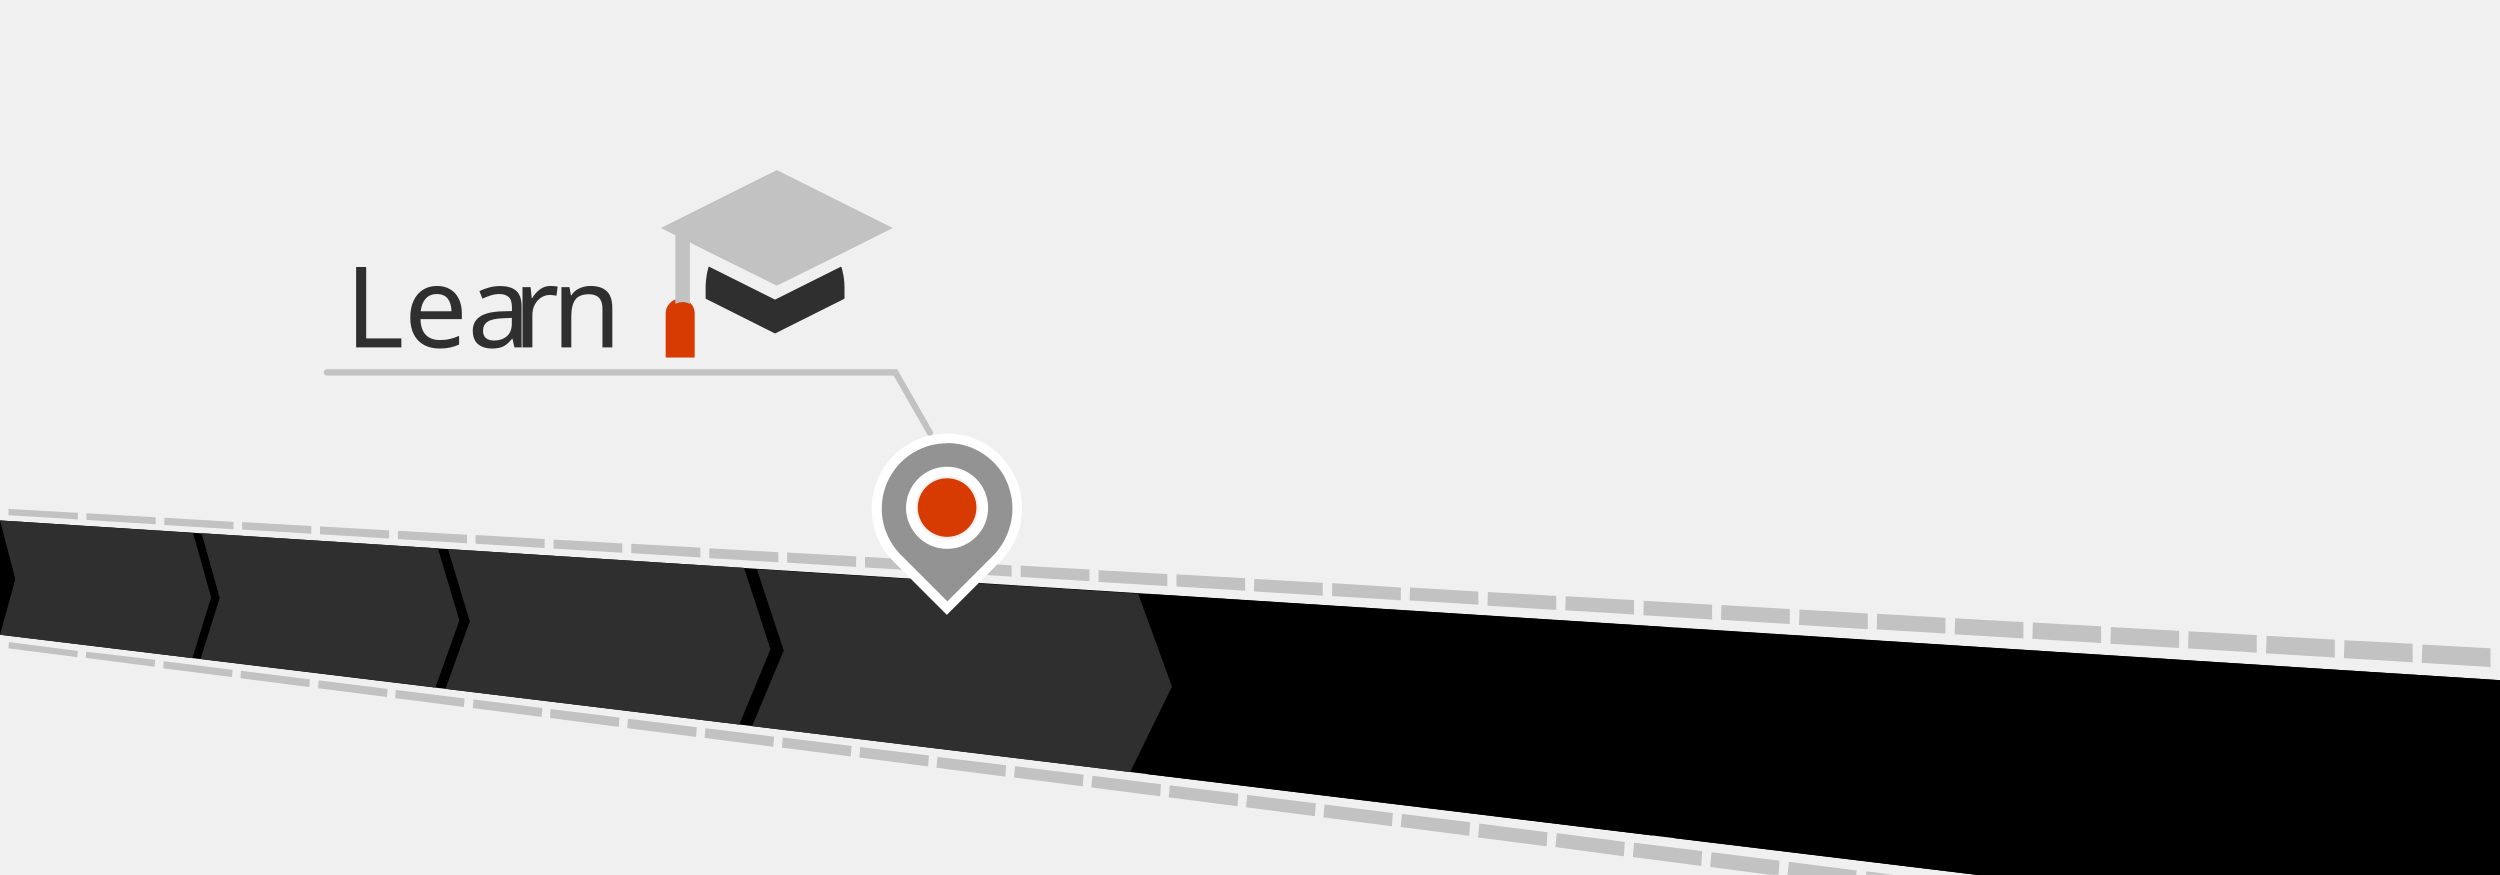
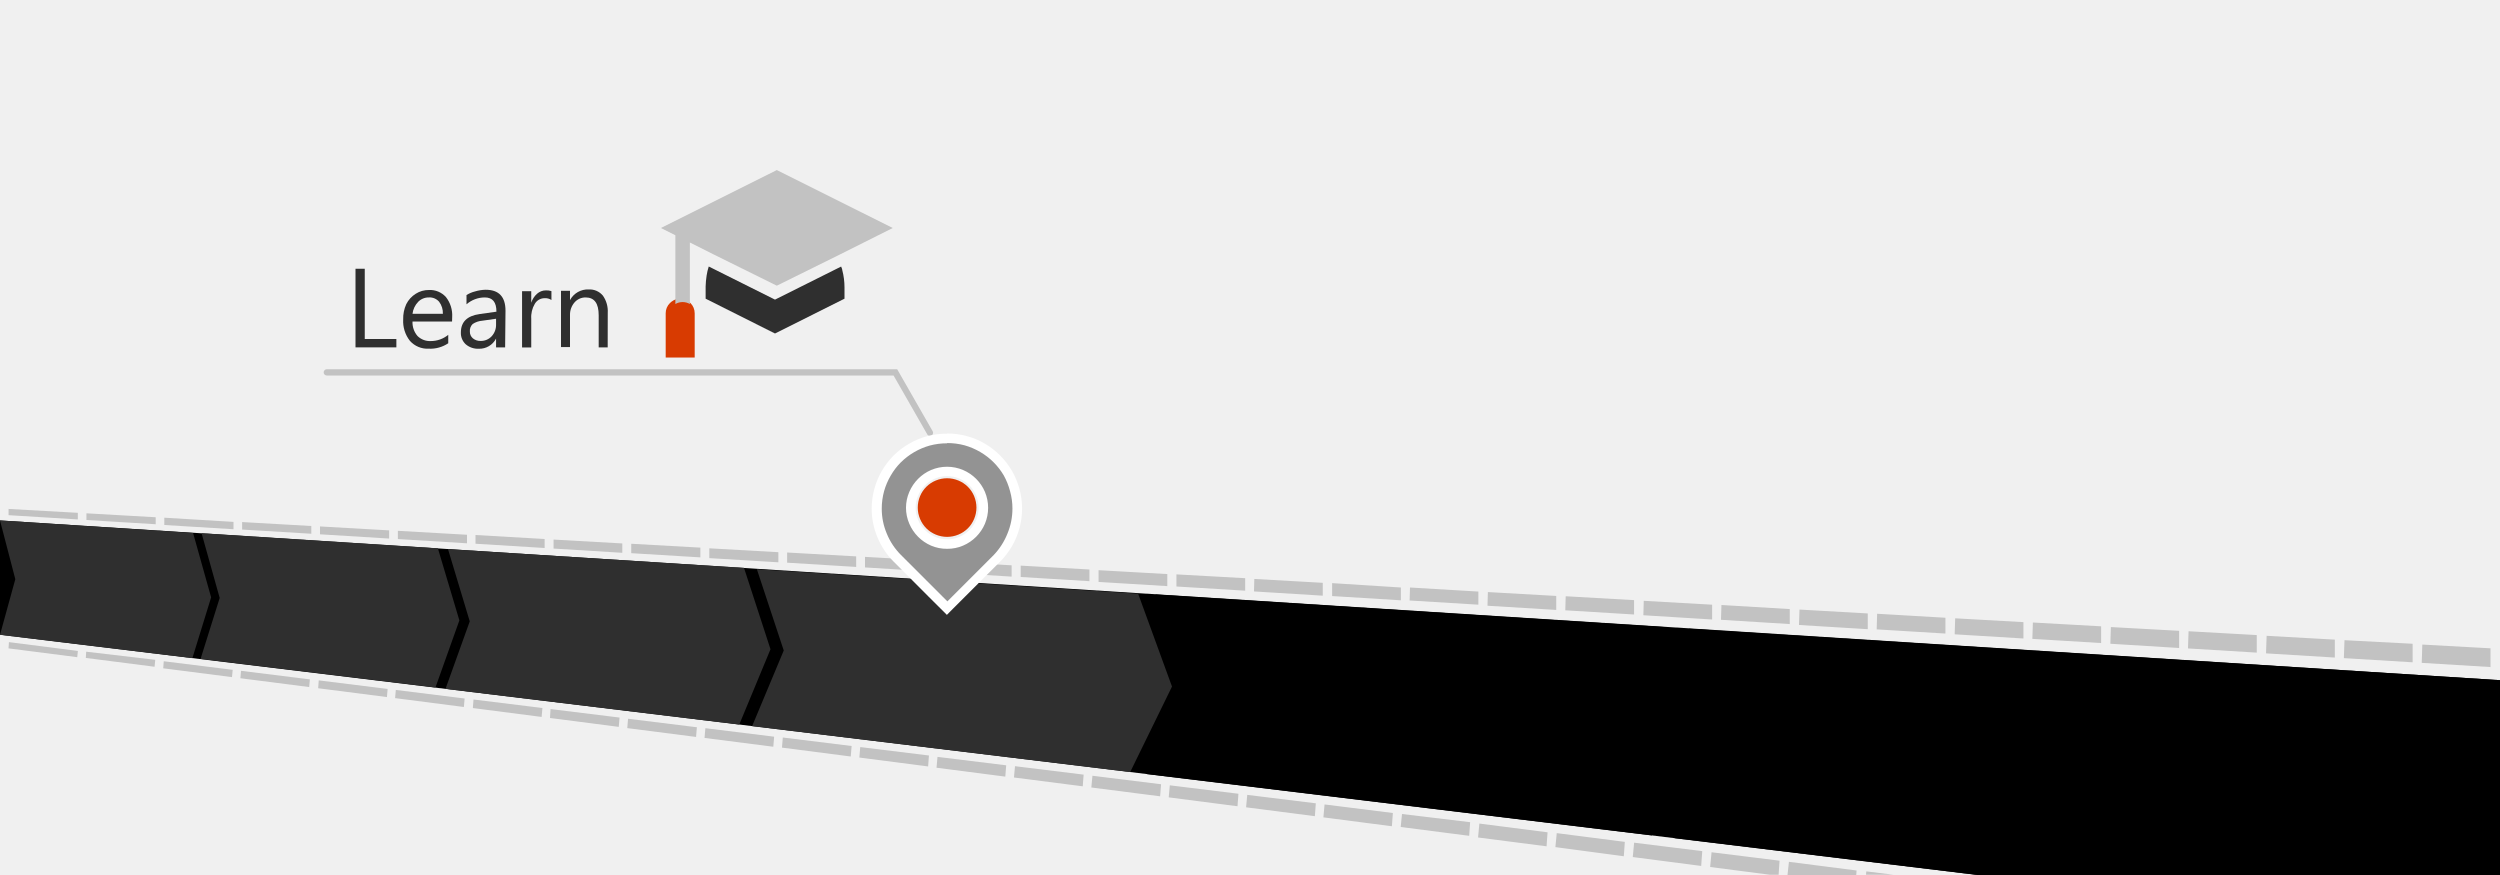
<svg xmlns="http://www.w3.org/2000/svg" viewBox="0 0 400 140">
  <defs>
-     <style>.cls-1{fill:#c2c2c2;}.cls-2{fill:#fff;}.cls-3,.cls-7{fill:#2f2f2f;}.cls-4{fill:none;stroke:#c2c2c2;stroke-linecap:round;stroke-miterlimit:10;}.cls-5{fill:#d83b01;}.cls-6{fill:#939393;}.cls-7{font-size:18px;font-family:SegoePro, Segoe Pro;}.cls-8{letter-spacing:0em;}</style>
+     <style>.cls-1{fill:#c2c2c2;}.cls-2{fill:#fff;}.cls-3{fill:#2f2f2f;}.cls-4{fill:none;stroke:#c2c2c2;stroke-linecap:round;stroke-miterlimit:10;}.cls-5{fill:#d83b01;}.cls-6{fill:#939393;}</style>
  </defs>
  <g id="Road">
    <path class="cls-1" d="M0,81.41v1l0-1Zm13.83.72V83.2l11.08.68,0-1.12Zm24.91,1.4v1.2l11.07.67,0-1.24Zm24.92,1.4,0,1.26v.06l11.06.68,0-1.37Zm24.91,1.4,0,1.38v.06l11,.68,0-1.5Zm24.92,1.4,0,1.5v.07l11.05.67,0-1.62Zm37.37,2.1,0,1.68v.07l11,.68,0-1.81Zm24.91,1.4,0,1.81v.07l11,.67,0-1.93Zm24.92,1.4-.05,1.93v.07l11,.68V93.25Zm37.37,2.1L238,96.84v.08l11,.67V95.35ZM263,96.13l-.06,2.23v.08l11,.68V96.75Zm24.92,1.4-.08,2.35V100l11,.67V98.15Zm24.91,1.4-.08,2.47v.09l11,.67V99.54Zm24.91,1.4-.08,2.59V103l11,.68v-2.75Zm24.92,1.4-.09,2.71v.1l11,.67v-2.87Zm24.91,1.4-.09,2.84v.09l11,.67v-3Zm-12.45-.7-.1,2.78v.09l11,.67V103ZM350.17,101l-.09,2.65v.1l11,.67v-2.81Zm-24.91-1.4-.08,2.53v.09l11,.67v-2.68Zm-24.92-1.4-.07,2.41v.09l11,.67V98.84Zm-24.91-1.4-.07,2.29v.08l11,.68V97.45Zm-24.92-1.4-.06,2.17v.08l11,.67v-2.3ZM225.6,94l-.06,2v.08l11,.67V94.65Zm-12.46-.7,0,2v.07l11,.68V94Zm-24.91-1.4,0,1.87v.07l11,.67v-2Zm-24.92-1.4,0,1.75v.07l11,.67,0-1.87Zm-24.91-1.4,0,1.62v.07l11,.68,0-1.75Zm-12.46-.7,0,1.56v.07l11.05.68,0-1.69ZM101,87l0,1.44v.07l11.06.67,0-1.56Zm-24.92-1.4V87l11.06.68,0-1.44ZM51.2,84.23v1.26l11.06.68,0-1.31Zm-24.91-1.4V84l11.07.68,0-1.18ZM1.37,81.43v1l11.08.68,0-1.06Z" />
    <path class="cls-1" d="M1.43,102.74l-.07,1,11,1.41.1-1ZM26.2,105.8l-.08,1.08v.05l11,1.41.11-1.17ZM51,108.86l-.09,1.2v.06l11,1.41.11-1.3Zm24.76,3.06-.1,1.32v.05l11,1.42.13-1.43ZM100.49,115l-.12,1.43v.07l11,1.41.13-1.55ZM125.25,118l-.13,1.55v.07l11,1.42.14-1.68Zm12.39,1.53-.14,1.61v.07l11,1.42.13-1.75Zm24.76,3.06-.16,1.74v.07l11,1.41.14-1.87Zm24.77,3.06-.17,1.86v.07L198,129l.15-2Zm24.76,3.06-.18,2v.07l10.95,1.42.16-2.12Zm12.39,1.53-.2,2v.08l10.95,1.41.15-2.18Zm24.76,3.06-.21,2.16v.08L259.81,137l.16-2.3Zm24.77,3.06-.22,2.28v.08l9.55,1.24h1.4l.15-2.25Zm24.76,3.06-.05.54H303Zm-12.38-1.53L286,140h11l.05-.72Zm-24.77-3.06-.21,2.22v.08l10.94,1.42.17-2.37Zm-24.76-3.06-.2,2.1V134l10.95,1.41.16-2.24Zm-37.14-4.59-.18,1.92,0,.07,11,1.42.15-2.06Zm-24.77-3.06-.17,1.8V126l11,1.41.15-1.93ZM150,121.1l-.15,1.67v.07l11,1.42.14-1.81Zm-37.14-4.59-.13,1.49v.07l11,1.41.13-1.61Zm-24.77-3.06L88,114.82v.06l11,1.42.13-1.49Zm-24.76-3.06-.11,1.25v.06l11,1.42.12-1.36Zm-24.77-3.06-.09,1.13v.06l11,1.41.11-1.23Zm-24.77-3.06-.06,1,0,0,11,1.41.11-1.11Z" />
    <path class="cls-2" d="M.06,82.36H0l1.37.08h0Z" />
    <polygon points="400 108.83 400 140 316.43 140 0 101.56 0 83.27 400 108.83" />
    <path class="cls-3" d="M33.78,95.58l-3,9.72L0,101.57l2.45-8.9L0,83.27l30.89,2Z" />
    <path class="cls-3" d="M73.5,99.26,69.67,110l-37.58-4.57,3.06-9.76-2.9-10.36,37.81,2.42Z" />
    <path class="cls-3" d="M123.28,103.88l-5,12.05-47-5.71,3.88-10.8L71.68,87.86l47.36,3Z" />
    <path class="cls-3" d="M187.52,109.85l-6.69,13.68-60.49-7.35,5.06-12.1-4.3-13,61,3.91Z" />
    <path d="M273.65,117.84l-9.37,15.83-80.75-9.81,6.81-13.75-5.47-15,81.66,5.23Z" />
    <path d="M400,108.83l-129.78-8.24,7.25,17.61-9.55,15.91,48.5,5.89H400" />
  </g>
-   <g id="Layer_2" data-name="Layer 2">
+   <g id="Pins">
    <polyline class="cls-4" points="148.79 69.24 143.26 59.58 52.29 59.58" />
    <g id="education_tutorial">
      <path class="cls-3" d="M124,47.94l-1-.5-9.6-4.8a8.87,8.87,0,0,0-.34,1.44,14.39,14.39,0,0,0-.16,1.76c0,.6,0,1.25,0,1.95L124,53.36l11.12-5.57V46a10.89,10.89,0,0,0-.36-2.79c0-.19-.12-.37-.18-.56L125,47.44Z" />
      <path class="cls-5" d="M110.46,48.48a2.57,2.57,0,0,0-.54-.41,2.19,2.19,0,0,0-2.18,0,2.57,2.57,0,0,0-.54.41,2.27,2.27,0,0,0-.69,1.65v7.08h4.64V50.13A2.27,2.27,0,0,0,110.46,48.48Z" />
      <path class="cls-1" d="M124.29,27.21l-18.55,9.27,2.32,1.16h0v11a2.29,2.29,0,0,1,1.16-.31,2.34,2.34,0,0,1,1.16.31V38.8h0l3.8,1.91,10.11,5,10.11-5,8.44-4.23Z" />
    </g>
    <path class="cls-6" d="M143.58,89.34a11.13,11.13,0,0,1-2.44-3.66,11,11,0,0,1-.87-4.3,11.19,11.19,0,0,1,1.54-5.69,11,11,0,0,1,1.76-2.27,11.17,11.17,0,0,1,2.29-1.77,11,11,0,0,1,2.68-1.14,11.48,11.48,0,0,1,3-.39,11.35,11.35,0,0,1,3,.39,10.93,10.93,0,0,1,2.7,1.15,10.62,10.62,0,0,1,2.28,1.76,11.13,11.13,0,0,1,1.76,2.27,11.49,11.49,0,0,1,1.13,2.69,11.22,11.22,0,0,1-2.9,11l-8,8Zm8-13.93a5.64,5.64,0,0,0-2.26.46,5.8,5.8,0,0,0-1.84,1.24A6.1,6.1,0,0,0,146.19,79a5.73,5.73,0,0,0,0,4.5,6.1,6.1,0,0,0,1.25,1.85,5.91,5.91,0,0,0,1.84,1.24,5.76,5.76,0,0,0,4.51,0,5.85,5.85,0,0,0,1.84-1.24,6.1,6.1,0,0,0,1.25-1.85,5.85,5.85,0,0,0,0-4.5,6.1,6.1,0,0,0-1.25-1.85,5.85,5.85,0,0,0-1.84-1.24A5.62,5.62,0,0,0,151.54,75.41Z" />
    <path class="cls-2" d="M151.54,70.89a10.67,10.67,0,0,1,2.79.36,10.78,10.78,0,0,1,2.51,1.07,10.51,10.51,0,0,1,3.77,3.76,10.91,10.91,0,0,1,1,2.51,10.27,10.27,0,0,1,.38,2.79,10.41,10.41,0,0,1-.8,4A10.7,10.7,0,0,1,159,88.8l-7.42,7.42-1.88-1.88-2.54-2.54-3-3a10.34,10.34,0,0,1-2.27-3.41,10.19,10.19,0,0,1-.81-4,10.67,10.67,0,0,1,.37-2.79,10.55,10.55,0,0,1,1.07-2.51A10.15,10.15,0,0,1,144.11,74a10.73,10.73,0,0,1,4.64-2.71,10.67,10.67,0,0,1,2.79-.36m0,16.88a6.28,6.28,0,0,0,2.55-.51,6.61,6.61,0,0,0,3.5-3.5,6.63,6.63,0,0,0,0-5.1,6.61,6.61,0,0,0-3.5-3.5,6.56,6.56,0,0,0-5.12,0,6.66,6.66,0,0,0-3.48,3.5,6.4,6.4,0,0,0,0,5.1,6.66,6.66,0,0,0,3.48,3.5,6.34,6.34,0,0,0,2.57.51m0-18.42A11.75,11.75,0,0,0,145.45,71,11.86,11.86,0,0,0,143,72.86a12.63,12.63,0,0,0-1.89,2.45,12.18,12.18,0,0,0-1.64,6.07,11.71,11.71,0,0,0,.93,4.6,11.9,11.9,0,0,0,2.6,3.9l3,3,2.53,2.54,1.88,1.87,1.09,1.09,1.08-1.09L160,89.88a12,12,0,0,0,3.1-11.7,12.41,12.41,0,0,0-1.2-2.87,12.16,12.16,0,0,0-1.89-2.44A11.66,11.66,0,0,0,157.6,71a11.35,11.35,0,0,0-2.86-1.21,11.77,11.77,0,0,0-3.2-.43Zm0,16.89a4.82,4.82,0,0,1-1.95-.39,4.94,4.94,0,0,1-1.6-1.09,5,5,0,0,1-1.09-1.61,4.9,4.9,0,0,1,0-3.88A5,5,0,0,1,148,77.66a4.94,4.94,0,0,1,1.6-1.09,5,5,0,0,1,3.89,0,5,5,0,0,1,1.61,1.09,5.2,5.2,0,0,1,1.09,1.61,5,5,0,0,1,.39,1.94,4.93,4.93,0,0,1-.4,2,5.1,5.1,0,0,1-2.69,2.69,4.8,4.8,0,0,1-1.94.39Z" />
    <path class="cls-5" d="M154.86,77.89a4.64,4.64,0,0,0-1.5-1,4.69,4.69,0,0,0-3.65,0,4.62,4.62,0,0,0-2.5,2.49,4.75,4.75,0,0,0-.37,1.83,4.62,4.62,0,0,0,.37,1.82,4.69,4.69,0,0,0,1,1.5,4.64,4.64,0,0,0,1.5,1,4.69,4.69,0,0,0,3.65,0,4.64,4.64,0,0,0,1.5-1,4.69,4.69,0,0,0,1-1.5,4.62,4.62,0,0,0,.37-1.82,4.75,4.75,0,0,0-.37-1.83,4.65,4.65,0,0,0-1-1.49" />
  </g>
  <g id="Text">
-     <text class="cls-7" transform="translate(55.23 55.58)">Lea<tspan class="cls-8" x="26.84" y="0">r</tspan>
-       <tspan x="33.07" y="0">n</tspan>
-     </text>
+     <path class="cls-3" d="M63.42,55.58H56.88V43h1.48V54.24h5.06Z" />
+     <path class="cls-3" d="M72.33,51.44H66a3.35,3.35,0,0,0,.8,2.32,2.83,2.83,0,0,0,2.14.81,4.38,4.38,0,0,0,2.78-1v1.35a5.14,5.14,0,0,1-3.13.87,3.76,3.76,0,0,1-3-1.25,5.07,5.07,0,0,1-1.08-3.44A5.49,5.49,0,0,1,65,48.67,4.15,4.15,0,0,1,66.52,47a3.85,3.85,0,0,1,2.11-.6,3.42,3.42,0,0,1,2.72,1.13,4.72,4.72,0,0,1,1,3.19Zm-1.47-1.23a3,3,0,0,0-.6-1.93,2,2,0,0,0-1.65-.69,2.34,2.34,0,0,0-1.72.72,3.35,3.35,0,0,0-.89,1.9Z" />
+     <path class="cls-3" d="M80.82,55.58H79.37V54.17h0a3,3,0,0,1-2.77,1.63,3,3,0,0,1-2.08-.71,2.44,2.44,0,0,1-.78-1.9q0-2.52,3-2.94l2.69-.38c0-1.52-.61-2.28-1.85-2.28a4.45,4.45,0,0,0-2.94,1.1V47.21a4.61,4.61,0,0,1,1.36-.58,6.39,6.39,0,0,1,1.7-.27q3.18,0,3.18,3.36ZM79.37,51l-2.18.31a3.26,3.26,0,0,0-1.56.53,1.49,1.49,0,0,0-.45,1.21,1.35,1.35,0,0,0,.49,1.09,1.84,1.84,0,0,0,1.23.41,2.34,2.34,0,0,0,1.78-.76,2.68,2.68,0,0,0,.69-1.89Z" />
+     <path class="cls-3" d="M88.23,48a1.78,1.78,0,0,0-1.1-.29,1.81,1.81,0,0,0-1.56.9A4.15,4.15,0,0,0,85,51v4.59H83.53v-9H85v1.85h0A3.23,3.23,0,0,1,85.93,47a2.12,2.12,0,0,1,1.43-.54,2.45,2.45,0,0,1,.87.12Z" />
+     <path class="cls-3" d="M97.23,55.58H95.79V50.44c0-1.9-.69-2.85-2.09-2.85a2.31,2.31,0,0,0-1.78.8,3,3,0,0,0-.72,2v5.14H89.76v-9H91.2v1.49h0a3.23,3.23,0,0,1,3-1.71,2.76,2.76,0,0,1,2.27,1,4.35,4.35,0,0,1,.77,2.75Z" />
  </g>
</svg>
